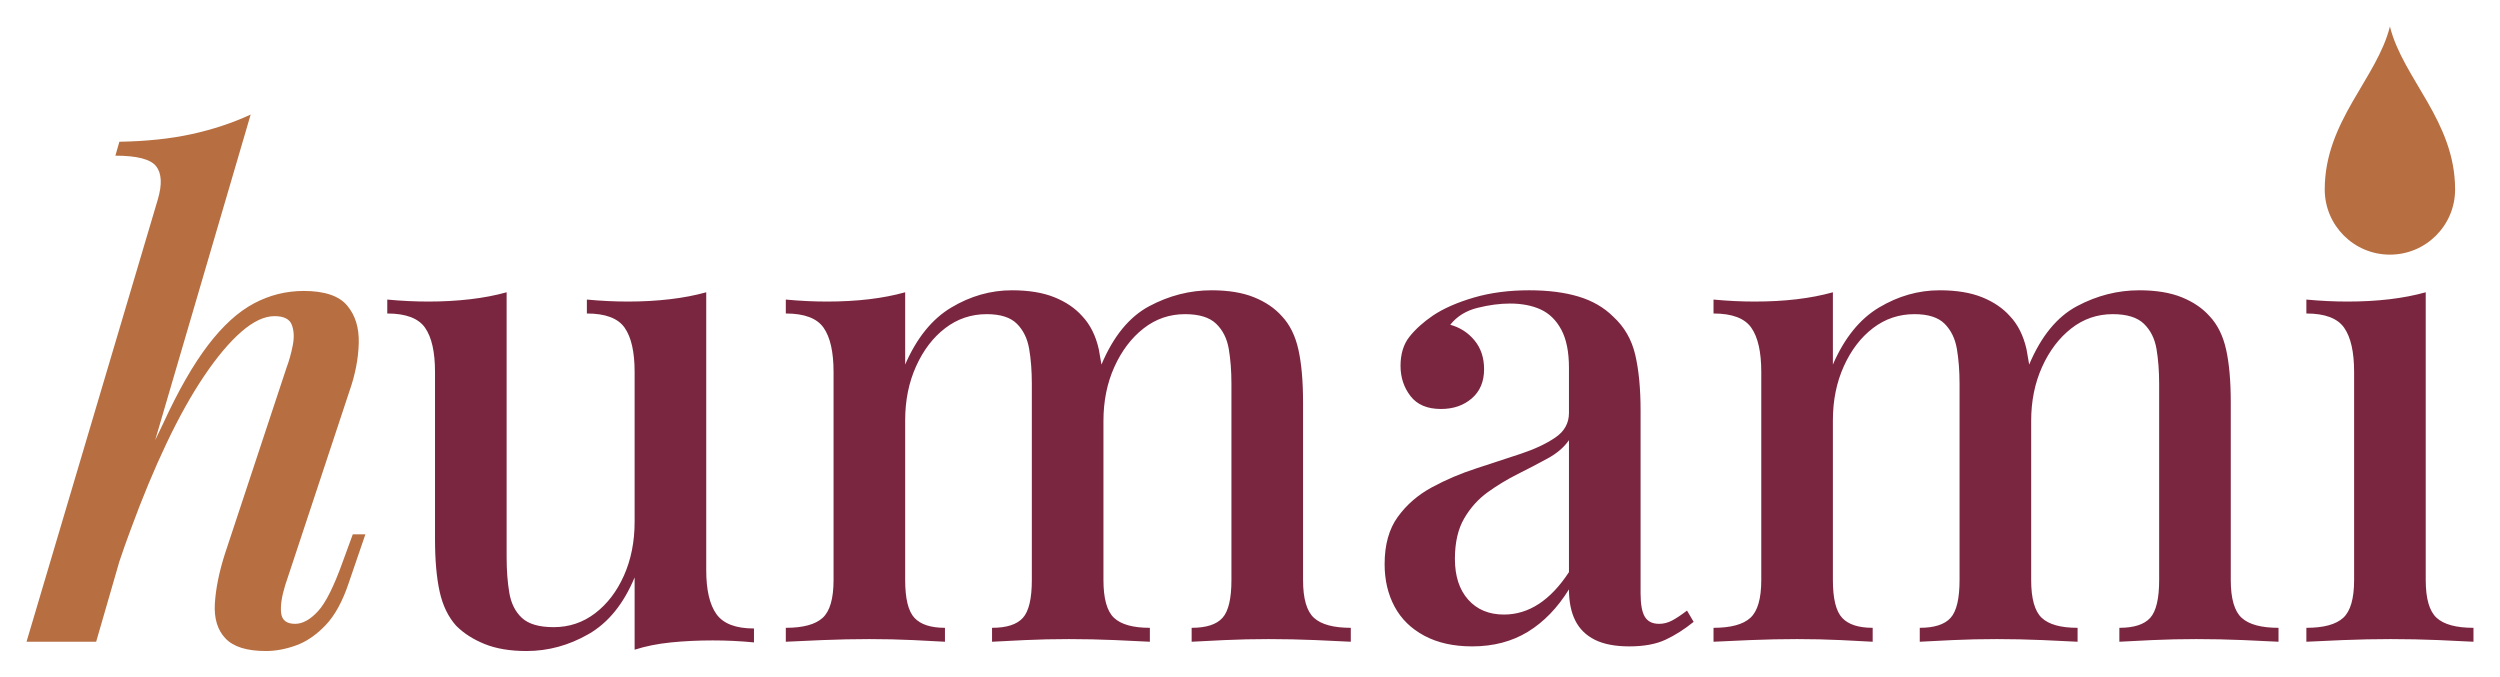
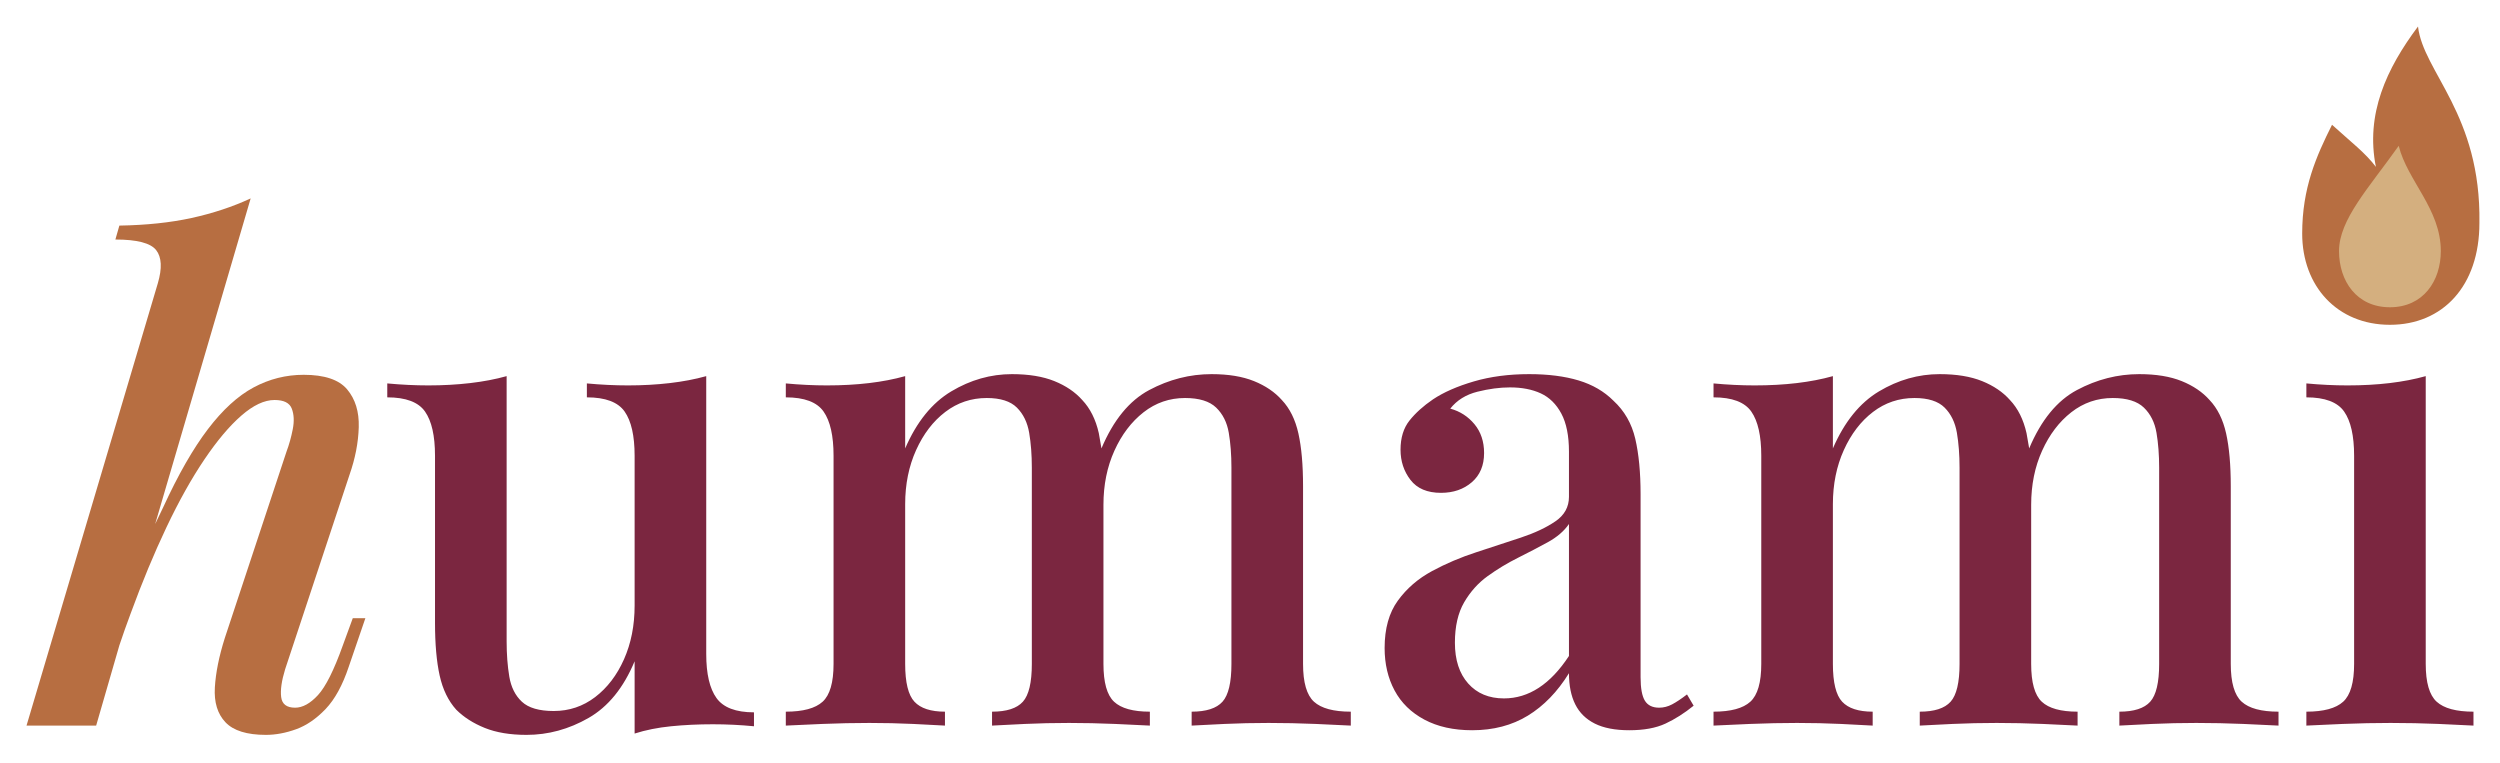
- <svg xmlns="http://www.w3.org/2000/svg" viewBox="0 0 754 204" width="754" height="204">
-   <g transform="translate(8.00,8.00) scale(1) translate(2.40,185.55)">
+ <svg xmlns="http://www.w3.org/2000/svg" viewBox="0 0 754 230" width="754" height="230">
+   <g transform="translate(8.00,8.00) scale(1) translate(2.40,210.84)">
    <path d="M18.6 0.0H-2.4L37.2 -133.4Q39.2 -140.2 36.7 -143.4Q34.2 -146.6 24.4 -146.6L25.6 -150.8Q37.8 -151.0 47.4 -153.1Q57.0 -155.2 65.2 -159.0L36.4 -60.8Q37.6 -63.4 38.8 -65.8Q45.6 -80.6 52.3 -89.4Q59.0 -98.2 66.1 -102.0Q73.2 -105.8 81.2 -105.8Q90.6 -105.8 94.3 -101.4Q98.0 -97.0 97.8 -90.0Q97.6 -83.0 95.0 -75.6L75.6 -17.0Q74.0 -11.8 74.4 -8.6Q74.8 -5.4 78.6 -5.4Q82.0 -5.4 85.5 -9.2Q89.0 -13.0 93.0 -24.2L96.0 -32.4H99.8L94.8 -17.8Q92.0 -9.4 87.8 -5.0Q83.6 -0.6 78.9 1.1Q74.2 2.8 69.8 2.8Q61.2 2.8 57.6 -1Q54.0 -4.8 54.4 -11.5Q54.8 -18.2 57.4 -26.4L76.0 -82.6Q77.2 -85.8 77.9 -89.4Q78.6 -93.0 77.6 -95.6Q76.6 -98.2 72.4 -98.2Q67.8 -98.2 62.4 -93.5Q57.0 -88.8 51.2 -80.2Q45.4 -71.6 39.8 -59.8Q34.2 -48.0 29.0 -33.8Q27.2 -29.0 25.6 -24.2Z" fill="#B76E41" />
    <path d="M202.6 -105.4V-21.6Q202.6 -12.6 205.7 -8.3Q208.8 -4.0 217.0 -4.0V0.2Q210.8 -0.4 204.6 -0.4Q198.0 -0.4 192.0 0.2Q186.0 0.8 181.0 2.4V-19.4Q176.0 -7.4 167.1 -2.3Q158.2 2.8 148.4 2.8Q141.0 2.8 135.8 0.7Q130.6 -1.4 127.2 -4.8Q123.6 -8.8 122.2 -15.1Q120.8 -21.4 120.8 -31.0V-81.4Q120.8 -90.4 117.8 -94.7Q114.8 -99.0 106.4 -99.0V-103.2Q112.8 -102.6 118.8 -102.6Q125.4 -102.6 131.4 -103.3Q137.4 -104.0 142.4 -105.4V-25.4Q142.4 -19.6 143.2 -14.8Q144.0 -10.0 147.0 -7.2Q150.0 -4.4 156.6 -4.4Q163.6 -4.4 169.1 -8.6Q174.6 -12.8 177.8 -20.0Q181.0 -27.2 181.0 -36.2V-81.4Q181.0 -90.4 178.0 -94.7Q175.0 -99.0 166.6 -99.0V-103.2Q173.0 -102.6 179.0 -102.6Q185.6 -102.6 191.6 -103.3Q197.6 -104.0 202.6 -105.4ZM294.8 -106.0Q302.4 -106.0 307.6 -103.9Q312.8 -101.8 316.0 -98.2Q319.6 -94.4 321.0 -88.2Q321.4 -86.0 321.8 -83.6Q327.2 -96.4 336.2 -101.2Q345.2 -106.0 355.0 -106.0Q362.6 -106.0 367.8 -103.9Q373.0 -101.8 376.2 -98.2Q379.8 -94.4 381.2 -88.1Q382.6 -81.8 382.6 -72.2V-18.6Q382.6 -10.2 385.9 -7.2Q389.2 -4.2 397.0 -4.2V0.0Q393.6 -0.2 386.4 -0.5Q379.2 -0.8 372.2 -0.8Q365.4 -0.8 358.9 -0.5Q352.4 -0.2 349.0 0.0V-4.2Q355.6 -4.2 358.3 -7.2Q361.0 -10.2 361.0 -18.6V-77.8Q361.0 -83.6 360.2 -88.3Q359.4 -93.0 356.4 -95.9Q353.4 -98.8 347.0 -98.8Q340.0 -98.8 334.5 -94.5Q329.0 -90.2 325.7 -82.9Q322.4 -75.6 322.4 -66.6V-18.6Q322.4 -10.2 325.6 -7.2Q328.8 -4.2 336.4 -4.2V0.0Q333.0 -0.2 325.9 -0.5Q318.8 -0.8 312.0 -0.8Q305.2 -0.8 298.7 -0.5Q292.2 -0.2 288.8 0.0V-4.2Q295.4 -4.2 298.1 -7.2Q300.8 -10.2 300.8 -18.6V-77.8Q300.8 -83.6 300.0 -88.3Q299.2 -93.0 296.3 -95.9Q293.4 -98.8 287.2 -98.8Q280.2 -98.8 274.7 -94.6Q269.2 -90.4 265.9 -83.1Q262.6 -75.8 262.6 -66.8V-18.6Q262.6 -10.2 265.4 -7.2Q268.2 -4.2 274.6 -4.2V0.0Q271.4 -0.2 265.0 -0.5Q258.6 -0.8 251.8 -0.8Q245 -0.8 237.6 -0.5Q230.2 -0.2 226.6 0.0V-4.2Q234.4 -4.2 237.7 -7.2Q241 -10.2 241 -18.6V-81.4Q241 -90.4 238 -94.7Q235 -99.0 226.6 -99.0V-103.2Q233 -102.6 239 -102.6Q245.8 -102.6 251.7 -103.3Q257.6 -104.0 262.6 -105.4V-83.6Q267.8 -95.6 276.5 -100.8Q285.2 -106.0 294.8 -106.0ZM433.6 1.4Q425.2 1.4 419.2 -1.8Q413.2 -5.0 410.2 -10.6Q407.2 -16.2 407.2 -23.4Q407.2 -32.2 411.2 -37.7Q415.2 -43.2 421.5 -46.6Q427.8 -50.0 434.9 -52.3Q442.0 -54.6 448.3 -56.7Q454.6 -58.8 458.7 -61.6Q462.8 -64.4 462.8 -69.0V-82.6Q462.8 -89.8 460.5 -94.1Q458.2 -98.4 454.3 -100.2Q450.4 -102.0 445.0 -102.0Q440.4 -102.0 435.2 -100.7Q430.0 -99.4 427.0 -95.6Q431.4 -94.4 434.3 -90.9Q437.2 -87.4 437.2 -82.2Q437.2 -76.6 433.5 -73.4Q429.8 -70.2 424.2 -70.2Q418.0 -70.2 415.0 -74.1Q412.0 -78.0 412.0 -83.2Q412.0 -88.6 414.7 -92.0Q417.4 -95.4 421.8 -98.4Q426.6 -101.6 434.1 -103.8Q441.6 -106.0 450.8 -106.0Q459.4 -106.0 465.7 -104.1Q472.0 -102.2 476.2 -98.0Q481.2 -93.4 482.8 -86.5Q484.4 -79.6 484.4 -69.8V-14.6Q484.4 -9.6 485.7 -7.5Q487.0 -5.4 490.0 -5.4Q492.0 -5.4 493.9 -6.4Q495.8 -7.4 498.4 -9.4L500.4 -6.0Q496.2 -2.6 491.9 -0.6Q487.6 1.4 481.0 1.4Q474.6 1.4 470.6 -0.6Q466.6 -2.6 464.7 -6.4Q462.8 -10.2 462.8 -15.8Q457.6 -7.4 450.4 -3.0Q443.2 1.4 433.6 1.4ZM443.2 -8.2Q448.8 -8.2 453.7 -11.4Q458.6 -14.6 462.8 -21.0V-60.8Q460.6 -57.6 456.4 -55.3Q452.2 -53.0 447.4 -50.6Q442.6 -48.2 438.3 -45.1Q434.0 -42.0 431.2 -37.2Q428.4 -32.4 428.4 -25.0Q428.4 -17.2 432.4 -12.7Q436.4 -8.2 443.2 -8.2ZM574.6 -106.0Q582.2 -106.0 587.4 -103.9Q592.6 -101.8 595.8 -98.2Q599.4 -94.4 600.8 -88.2Q601.2 -86.0 601.6 -83.6Q607.0 -96.4 616.0 -101.2Q625.0 -106.0 634.8 -106.0Q642.4 -106.0 647.6 -103.9Q652.8 -101.8 656.0 -98.2Q659.6 -94.4 661.0 -88.1Q662.4 -81.8 662.4 -72.2V-18.6Q662.4 -10.2 665.7 -7.2Q669.0 -4.2 676.8 -4.2V0.0Q673.4 -0.2 666.2 -0.5Q659.0 -0.8 652.0 -0.8Q645.2 -0.8 638.7 -0.5Q632.2 -0.2 628.8 0.0V-4.2Q635.4 -4.2 638.1 -7.2Q640.8 -10.2 640.8 -18.6V-77.8Q640.8 -83.6 640.0 -88.3Q639.2 -93.0 636.2 -95.9Q633.2 -98.8 626.8 -98.8Q619.8 -98.8 614.3 -94.5Q608.8 -90.2 605.5 -82.9Q602.2 -75.6 602.2 -66.6V-18.6Q602.2 -10.2 605.4 -7.2Q608.6 -4.2 616.2 -4.2V0.0Q612.8 -0.2 605.7 -0.5Q598.6 -0.8 591.8 -0.8Q585.0 -0.8 578.5 -0.5Q572.0 -0.2 568.6 0.0V-4.2Q575.2 -4.2 577.9 -7.2Q580.6 -10.2 580.6 -18.6V-77.8Q580.6 -83.6 579.8 -88.3Q579.0 -93.0 576.1 -95.9Q573.2 -98.8 567.0 -98.8Q560.0 -98.8 554.5 -94.6Q549.0 -90.4 545.7 -83.1Q542.4 -75.8 542.4 -66.8V-18.6Q542.4 -10.2 545.2 -7.2Q548.0 -4.2 554.4 -4.2V0.0Q551.2 -0.2 544.8 -0.5Q538.4 -0.8 531.6 -0.8Q524.8 -0.8 517.4 -0.5Q510.0 -0.2 506.4 0.0V-4.2Q514.2 -4.2 517.5 -7.2Q520.8 -10.2 520.8 -18.6V-81.4Q520.8 -90.4 517.8 -94.7Q514.8 -99.0 506.4 -99.0V-103.2Q512.8 -102.6 518.8 -102.6Q525.6 -102.6 531.5 -103.3Q537.4 -104.0 542.4 -105.4V-83.6Q547.6 -95.6 556.3 -100.8Q565.0 -106.0 574.6 -106.0ZM721.2 -105.4V-18.6Q721.2 -10.2 724.5 -7.2Q727.8 -4.2 735.6 -4.2V0.0Q732.2 -0.2 725.1 -0.5Q718 -0.8 710.6 -0.8Q703.6 -0.8 696.2 -0.5Q688.8 -0.2 685.2 0.0V-4.2Q693 -4.2 696.3 -7.2Q699.6 -10.2 699.6 -18.6V-81.4Q699.6 -90.4 696.6 -94.7Q693.6 -99.0 685.2 -99.0V-103.2Q691.6 -102.6 697.6 -102.6Q704.4 -102.6 710.3 -103.3Q716.2 -104.0 721.2 -105.4Z" fill="#7B2640" />
-     <path d="M710.40,-185.55 C706.47,-169.82 690.74,-157.05 690.74,-136.41 A19.66,19.66 0 0 0 730.06,-136.41 C730.06,-157.05 714.33,-169.82 710.40,-185.55Z" fill="#B76E41" />
+     <path d="M710.40,-120.88C694.52,-120.88 683.94,-132.52 683.94,-148.40C683.94,-162.16 688.17,-171.68 692.94,-181.21C698.76,-175.92 702.99,-172.74 706.17,-168.51C702.99,-184.38 709.34,-198.14 718.87,-210.84C720.45,-197.08 737.92,-184.38 737.39,-151.57C737.39,-132.52 726.28,-120.88 710.40,-120.88Z" fill="#B76E41" />
+     <path d="M710.40,-126.17C700.35,-126.17 695.05,-134.11 695.05,-143.11C695.05,-152.63 704.05,-162.16 713.05,-174.86C715.69,-164.27 725.75,-155.81 725.75,-143.11C725.75,-134.11 720.45,-126.17 710.40,-126.17Z" fill="#D4AF7F" />
  </g>
</svg>
